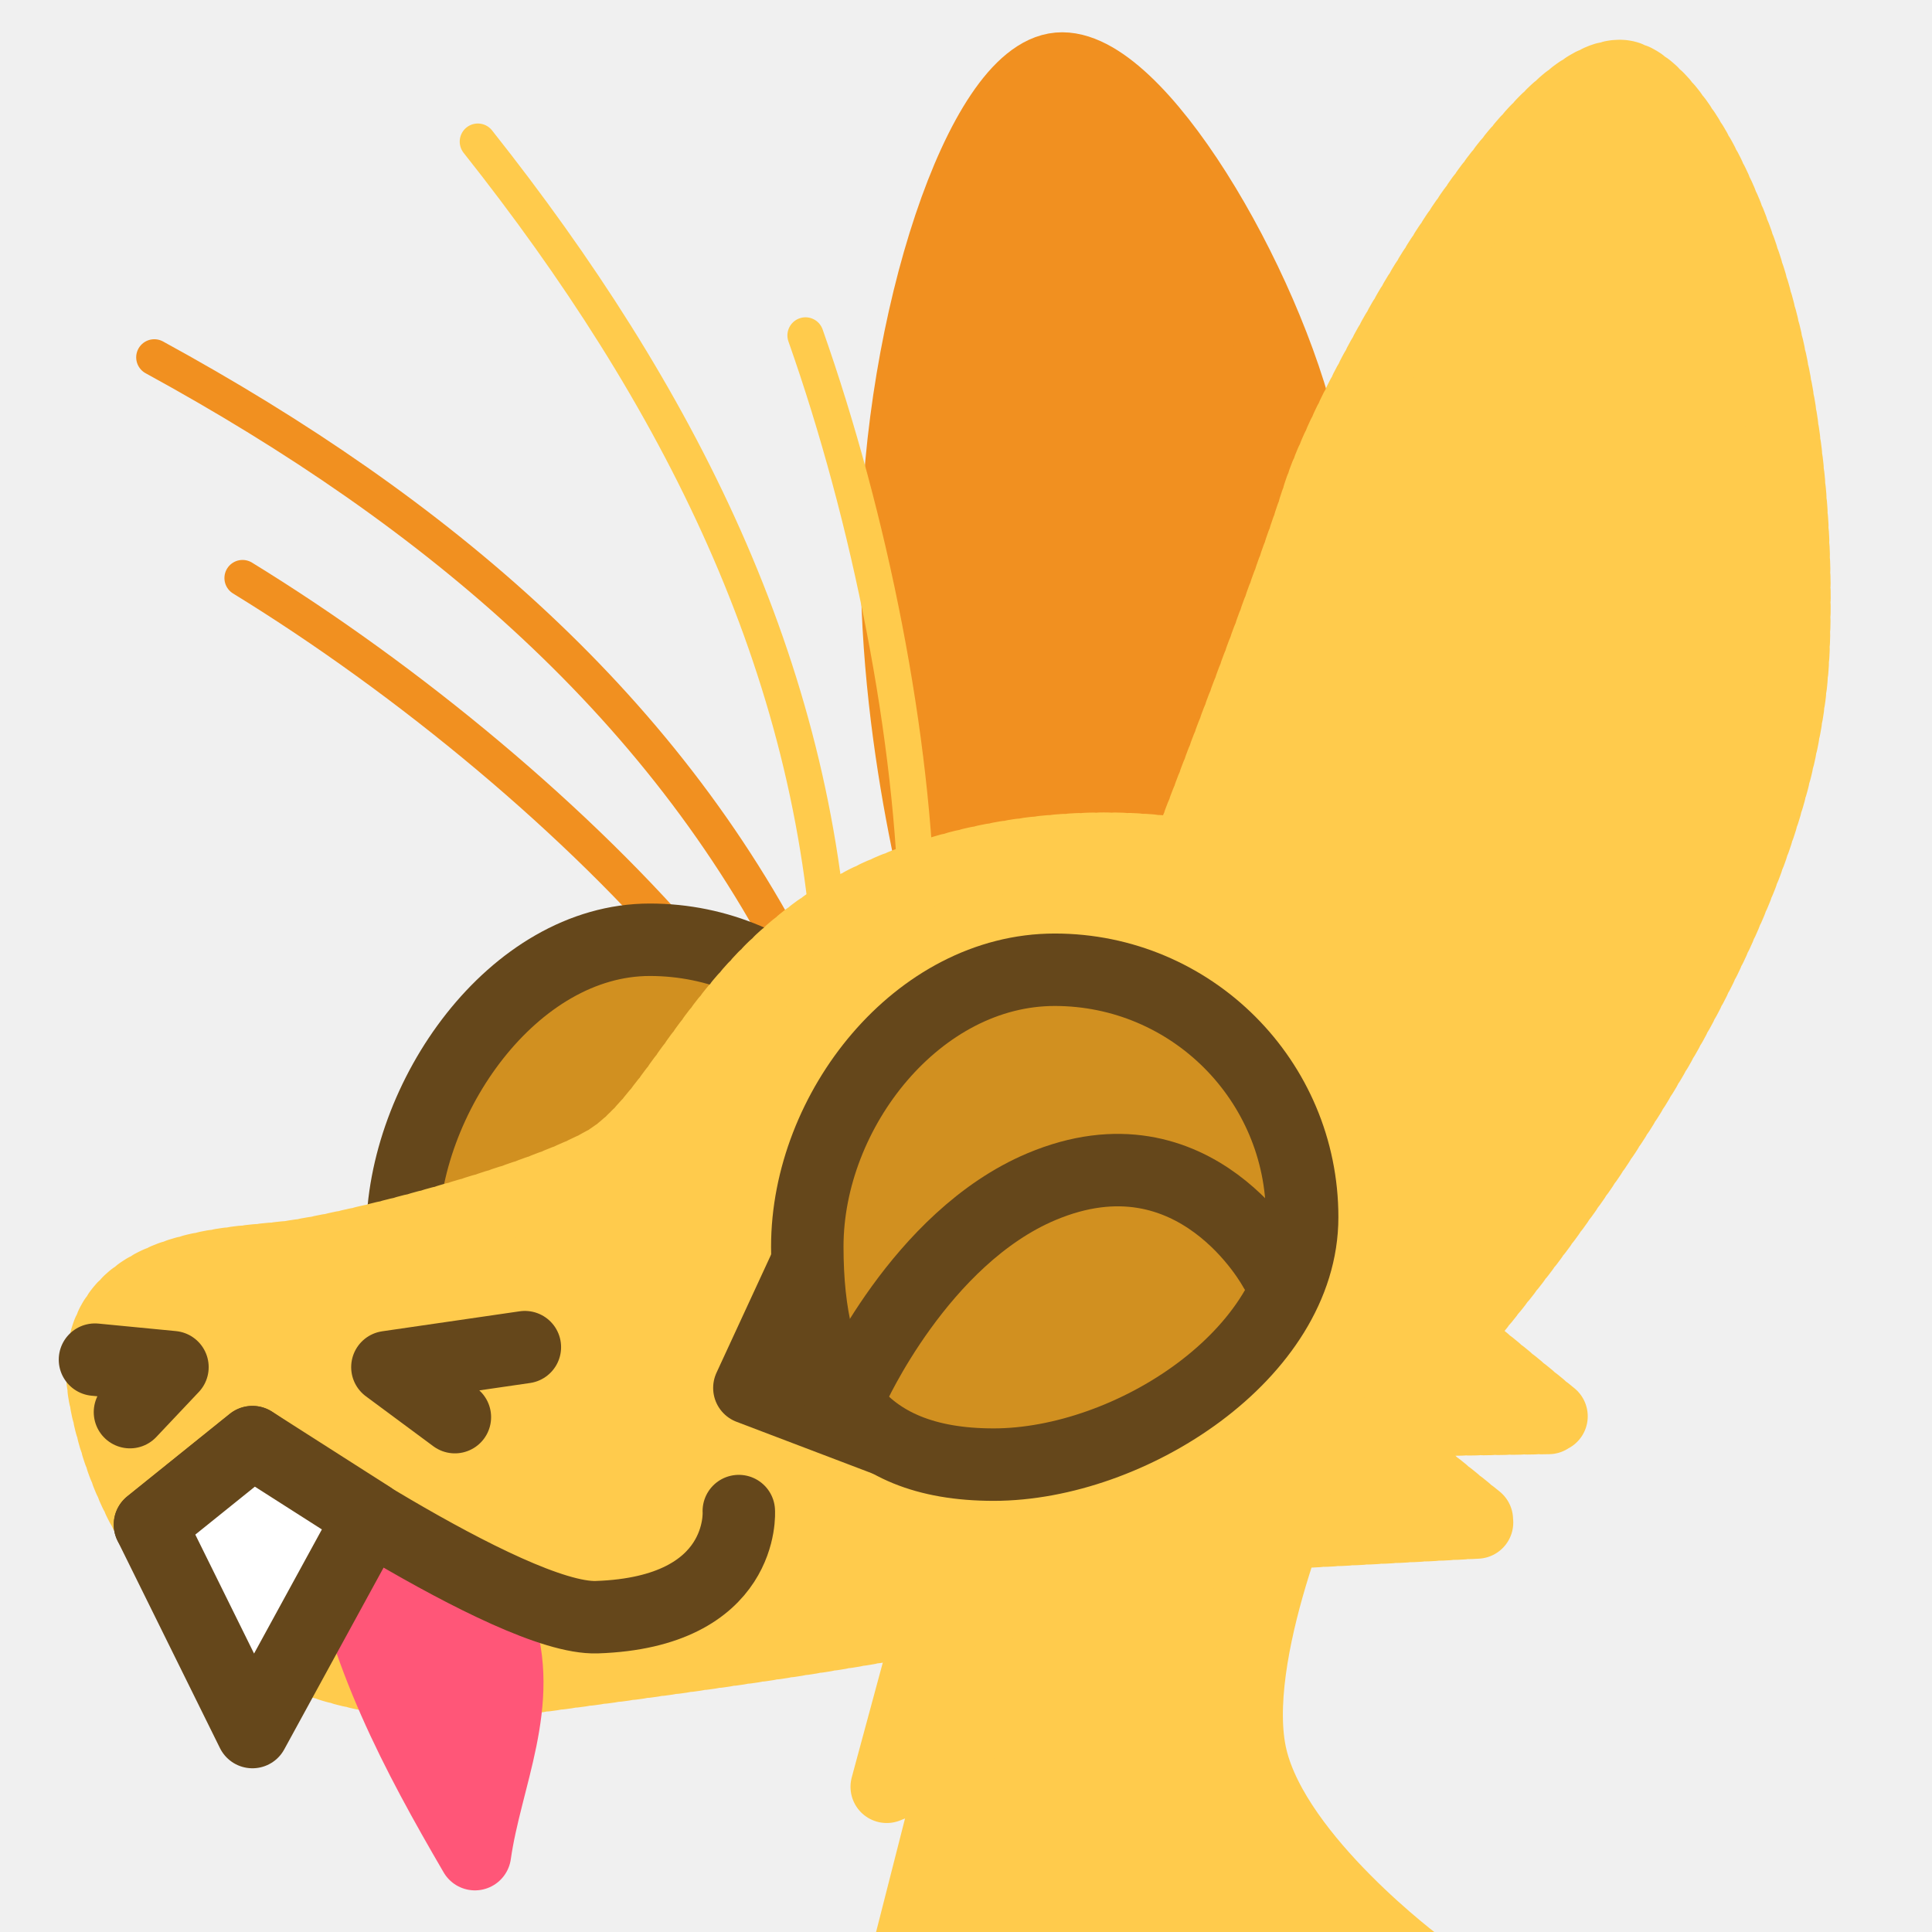
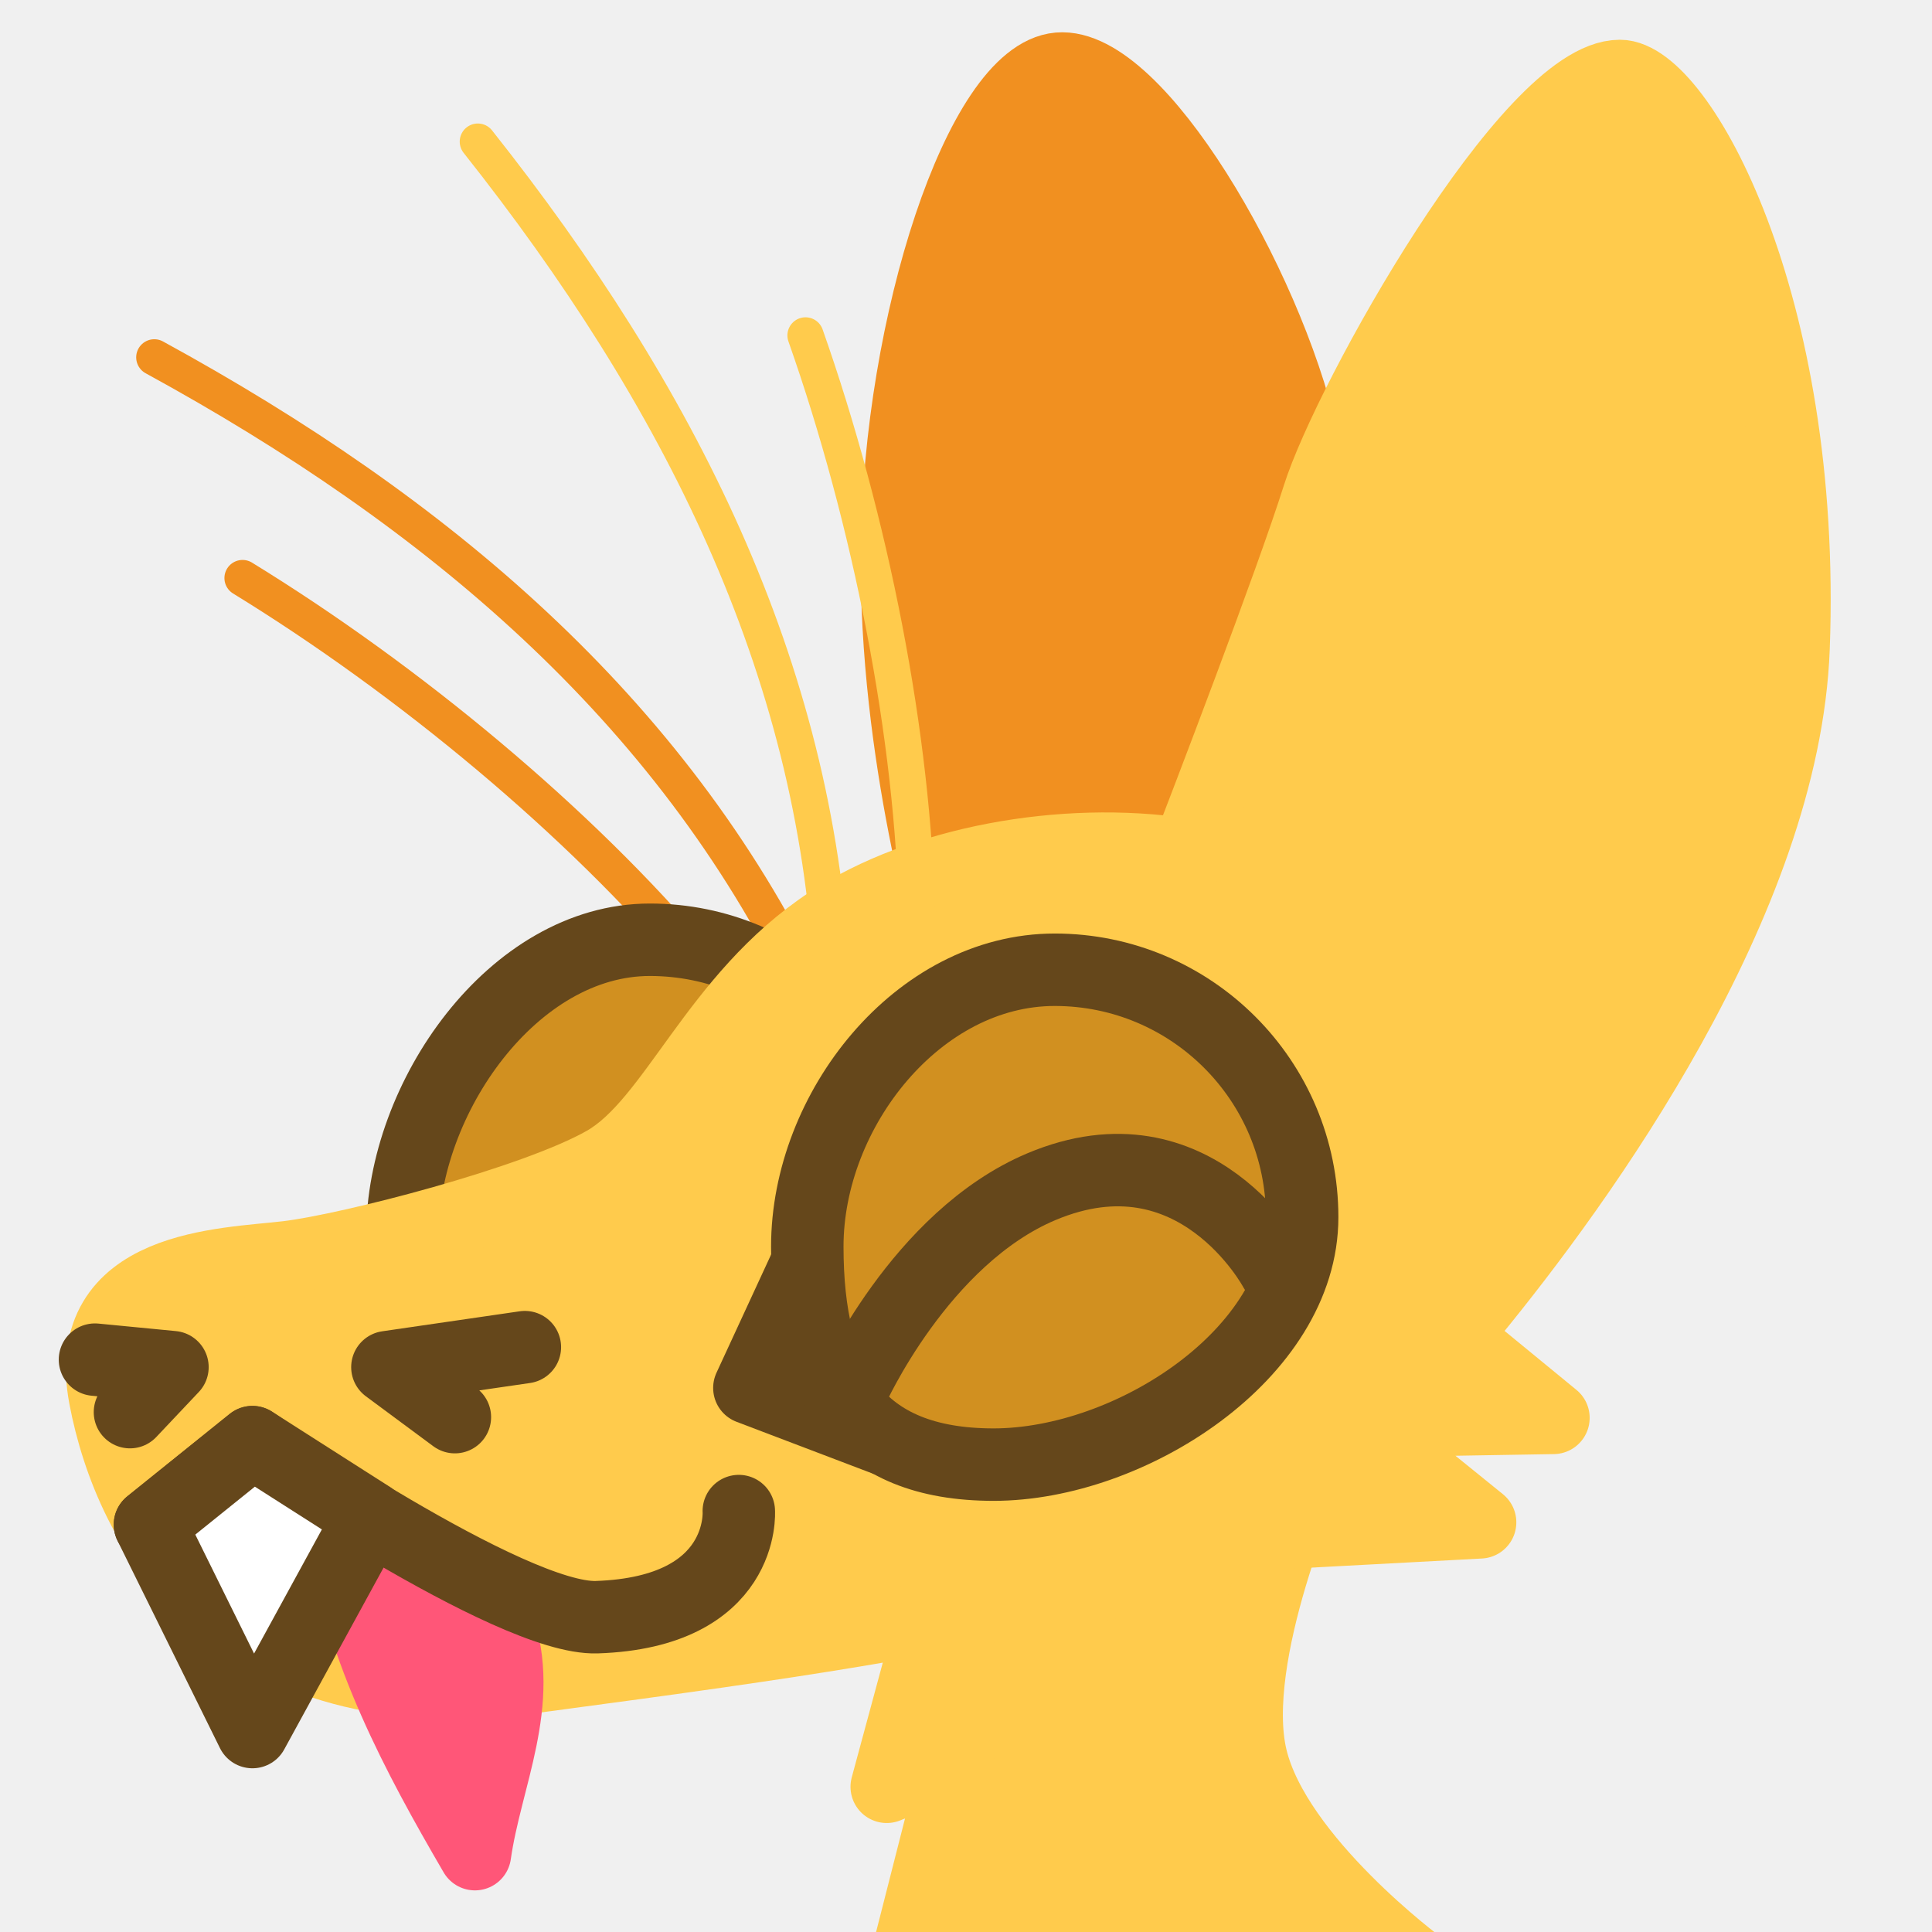
<svg xmlns="http://www.w3.org/2000/svg" version="1.1" id="svg824" width="1706.667" height="1706.667" viewBox="0 0 1706.667 1706.667">
  <defs id="defs828" />
  <g id="layer1" style="display:inline">
    <path style="display:none;fill:#123456;stroke:#123456;stroke-width:64;stroke-linecap:round;stroke-linejoin:round;-inkscape-stroke:none;paint-order:fill markers stroke;stop-color:#000000" d="m 1298.031,865.098 c 70.798,131.454 185.382,239.025 198.706,401.828 -29.438,-19.135 -55.932,-14.719 -79.483,13.247 91.022,54.7 58.514,175.917 81.69,267.15 l -99.353,6.624 c 66.759,58.919 81.773,128.186 90.522,198.706 l -494.507,2.208 c -24.38,-41.481 23.115,-208.563 66.236,-227.044 0,0 3.379,-20.015 -75.353,-9.455 C 1015.23,1271.09 1172.184,1096.186 1298.031,865.098 Z" id="path3091" />
    <path style="opacity:1;fill:#ffcb4c;fill-opacity:1;stroke:#ffcb4c;stroke-width:64;stroke-linecap:round;stroke-linejoin:round;stroke-miterlimit:4;stroke-dasharray:none;stroke-dashoffset:0;stroke-opacity:1;paint-order:fill markers stroke;stop-color:#000000" d="m 848.093,1338.888 -64.785,239.508 62.822,-25.521 -51.043,200.244 459.384,-15.705 c 0,0 -127.607,-94.233 -149.202,-184.539 -21.595,-90.306 51.043,-253.25 51.043,-253.25 z" id="path3340" />
    <g id="g12988">
      <path style="display:inline;fill:none;fill-opacity:1;stroke:#f19020;stroke-width:32;stroke-linecap:round;stroke-linejoin:round;stroke-miterlimit:4;stroke-dasharray:none;stroke-dashoffset:0;stroke-opacity:1;paint-order:fill markers stroke;stop-color:#000000" d="m 214.247,510.634 c 146.957,90.167 298.173,215.743 401.657,338.766" id="path6280-0-6" />
      <path style="display:inline;fill:none;fill-opacity:1;stroke:#f19020;stroke-width:32;stroke-linecap:round;stroke-linejoin:round;stroke-miterlimit:4;stroke-dasharray:none;stroke-dashoffset:0;stroke-opacity:1;paint-order:fill markers stroke;stop-color:#000000" d="M 136.307,315.67 C 386.364,452.289 592.003,626.13 711.506,872.152" id="path6280-3" />
      <g id="g12997" style="fill:#d19020;fill-opacity:1">
        <path id="path1915-9" style="display:inline;fill:#d19020;fill-opacity:1;stroke:#65471b;stroke-width:64;stroke-linecap:round;stroke-linejoin:round;paint-order:fill markers stroke;stop-color:#000000" d="m 792.618,1048.728 c 10e-6,120.717 -155.86,218.577 -276.577,218.577 -120.717,0 -160.577,-55.86 -160.577,-176.577 0,-120.717 97.86,-260.577 218.577,-260.577 120.717,0 218.577,97.86 218.577,218.577 z" />
      </g>
      <path style="opacity:1;fill:#f19020;fill-opacity:1;stroke:#f19020;stroke-width:64;stroke-linecap:round;stroke-miterlimit:4;stroke-dasharray:none;stroke-dashoffset:0;stroke-opacity:1;paint-order:fill markers stroke;stop-color:#000000" d="m 842.137,837.878 c 0,0 -51.767,-169.51 -49.825,-352.231 C 794.449,284.635 866.875,66.595 935.202,60.652 1003.53,54.71 1118.282,248.695 1150.081,387.114 c 31.8,138.419 5.542,445.973 5.542,445.973 z" id="path1640" />
-       <path id="path1148" style="display:inline;opacity:1;fill:#ffcb4c;stroke:#ffcb4c;stroke-width:64;stroke-linecap:round;stroke-linejoin:round;stroke-miterlimit:4;stroke-dasharray:6.4, 6.4;stroke-dashoffset:0;stroke-opacity:1;paint-order:fill markers stroke;stop-color:#000000" d="m 1299.055,1153.559 c 0,0 -0.108,-10.821 -0.951,-28.418 -0.422,-8.799 -1.026,-19.291 -1.895,-30.973 -0.869,-11.681 -2,-24.552 -3.473,-38.105 -1.473,-13.553 -3.289,-27.788 -5.523,-42.201 -2.235,-14.413 -4.889,-29.005 -8.043,-43.268 -1.577,-7.131 -3.279,-14.182 -5.115,-21.086 -1.836,-6.904 -3.807,-13.662 -5.922,-20.213 -2.115,-6.551 -4.373,-12.892 -6.787,-18.963 -2.414,-6.071 -4.983,-11.87 -7.715,-17.334 -2.732,-5.464 -5.935,-10.786 -9.539,-15.961 -3.604,-5.175 -7.611,-10.205 -11.949,-15.084 -4.338,-4.879 -9.007,-9.609 -13.94,-14.186 -4.932,-4.576 -10.126,-8.999 -15.514,-13.266 -5.387,-4.266 -10.967,-8.375 -16.67,-12.324 -5.703,-3.949 -11.53,-7.738 -17.41,-11.363 -11.761,-7.251 -23.737,-13.847 -35.371,-19.76 -11.634,-5.913 -22.926,-11.142 -33.32,-15.66 -10.395,-4.519 -19.891,-8.326 -27.934,-11.395 -16.085,-6.137 -26.354,-9.318 -26.354,-9.318 -106.831,-15.988 -232.175,6.969 -312.625,60.014 -101.267,66.77 -136.887,176.629 -198.707,211.955 -61.82,35.325 -225.2,77.273 -280.396,83.897 -55.196,6.623 -183.25,6.625 -161.172,123.641 22.078,117.016 112.599,282.605 377.541,247.279 264.942,-35.326 313.515,-44.157 536.508,-88.314 22.897,-4.534 53.848,-18.32 86.828,-36.947 l 213.871,-11.428 -92.926,-75.256 c 5.358,-4.84 10.6,-9.718 15.633,-14.637 l 142.076,-2.375 -84.881,-69.668 c 3.481,-6.554 6.481,-13.021 8.627,-19.307 1.052,-3.082 2.033,-6.627 3.047,-9.977 z" />
+       <path id="path1148" style="display:inline;opacity:1;fill:#ffcb4c;stroke:#ffcb4c;stroke-width:64;stroke-linecap:round;stroke-linejoin:round;stroke-miterlimit:4;stroke-dasharray:none;stroke-dashoffset:0;stroke-opacity:1;paint-order:fill markers stroke;stop-color:#000000" d="m 1299.055,1153.559 c 0,0 -0.108,-10.821 -0.951,-28.418 -0.422,-8.799 -1.026,-19.291 -1.895,-30.973 -0.869,-11.681 -2,-24.552 -3.473,-38.105 -1.473,-13.553 -3.289,-27.788 -5.523,-42.201 -2.235,-14.413 -4.889,-29.005 -8.043,-43.268 -1.577,-7.131 -3.279,-14.182 -5.115,-21.086 -1.836,-6.904 -3.807,-13.662 -5.922,-20.213 -2.115,-6.551 -4.373,-12.892 -6.787,-18.963 -2.414,-6.071 -4.983,-11.87 -7.715,-17.334 -2.732,-5.464 -5.935,-10.786 -9.539,-15.961 -3.604,-5.175 -7.611,-10.205 -11.949,-15.084 -4.338,-4.879 -9.007,-9.609 -13.94,-14.186 -4.932,-4.576 -10.126,-8.999 -15.514,-13.266 -5.387,-4.266 -10.967,-8.375 -16.67,-12.324 -5.703,-3.949 -11.53,-7.738 -17.41,-11.363 -11.761,-7.251 -23.737,-13.847 -35.371,-19.76 -11.634,-5.913 -22.926,-11.142 -33.32,-15.66 -10.395,-4.519 -19.891,-8.326 -27.934,-11.395 -16.085,-6.137 -26.354,-9.318 -26.354,-9.318 -106.831,-15.988 -232.175,6.969 -312.625,60.014 -101.267,66.77 -136.887,176.629 -198.707,211.955 -61.82,35.325 -225.2,77.273 -280.396,83.897 -55.196,6.623 -183.25,6.625 -161.172,123.641 22.078,117.016 112.599,282.605 377.541,247.279 264.942,-35.326 313.515,-44.157 536.508,-88.314 22.897,-4.534 53.848,-18.32 86.828,-36.947 l 213.871,-11.428 -92.926,-75.256 c 5.358,-4.84 10.6,-9.718 15.633,-14.637 l 142.076,-2.375 -84.881,-69.668 c 3.481,-6.554 6.481,-13.021 8.627,-19.307 1.052,-3.082 2.033,-6.627 3.047,-9.977 z" />
      <path style="display:none;fill:#123456;stroke:#123456;stroke-width:64;stroke-linecap:round;stroke-linejoin:round;-inkscape-stroke:none;paint-order:fill markers stroke;stop-color:#000000" d="M 880.931,744.045 C 763.916,771.643 622.613,916.257 622.613,916.257 620.953,833.211 611.28,749.437 735.213,677.809 c -124.695,-7.457 -249.288,-15.117 -408.452,46.365 0,0 303.226,-263.622 490.142,-280.397 172.212,-15.455 264.942,37.533 264.942,37.533 -0.192,-45.683 -31.458,-88.259 -90.522,-128.055 0,0 295.852,97.145 333.385,194.291 37.533,97.145 28.702,167.796 28.702,167.796 l -243.752,34.923 c 0,0 -111.711,-33.819 -228.727,-6.221 z" id="path1637" />
-       <path id="path13483" style="display:inline;opacity:1;fill:#ffcb4c;stroke:#ffcb4c;stroke-width:64;stroke-linecap:round;stroke-linejoin:round;stroke-miterlimit:4;stroke-dasharray:6.4, 6.4;stroke-dashoffset:0;stroke-opacity:1;paint-order:fill markers stroke;stop-color:#000000" d="m 1430.887,67.103 c -79.482,0.179 -239.147,285.41 -266.313,371.521 -24.187,76.668 -98.319,269.713 -119.382,324.42 -65.587,365.579 140.934,352.9 254.323,398.304 96.597,-117.751 276.486,-365.628 284.852,-588.994 C 1595.82,266.542 1482.429,66.987 1430.887,67.103 Z" />
+       <path id="path13483" style="display:inline;opacity:1;fill:#ffcb4c;stroke:#ffcb4c;stroke-width:64;stroke-linecap:round;stroke-linejoin:round;stroke-miterlimit:4;stroke-dasharray:none;stroke-dashoffset:0;stroke-opacity:1;paint-order:fill markers stroke;stop-color:#000000" d="m 1430.887,67.103 c -79.482,0.179 -239.147,285.41 -266.313,371.521 -24.187,76.668 -98.319,269.713 -119.382,324.42 -65.587,365.579 140.934,352.9 254.323,398.304 96.597,-117.751 276.486,-365.628 284.852,-588.994 C 1595.82,266.542 1482.429,66.987 1430.887,67.103 Z" />
      <path id="path1929-0" style="display:inline;fill:#ff5678;fill-opacity:1;stroke:#ff5678;stroke-width:64;stroke-linecap:round;stroke-linejoin:round;stroke-opacity:1;paint-order:fill markers stroke;stop-color:#000000" d="m 302.602,1353.596 c 17.566,106.123 65.542,196.119 116.939,284.299 9.633,-67.862 44.694,-134.342 19.815,-204.078" />
      <g id="g13003">
        <path style="opacity:1;fill:none;fill-opacity:1;stroke:#65471b;stroke-width:64;stroke-linecap:round;stroke-linejoin:round;stroke-miterlimit:4;stroke-dasharray:none;stroke-dashoffset:0;stroke-opacity:1;paint-order:fill markers stroke;stop-color:#000000" d="m 83.898,1201.07 68.443,6.623 -37.533,39.741" id="path2163" />
        <path style="opacity:1;fill:none;fill-opacity:1;stroke:#65471b;stroke-width:64;stroke-linecap:round;stroke-linejoin:round;stroke-miterlimit:4;stroke-dasharray:none;stroke-dashoffset:0;stroke-opacity:1;paint-order:fill markers stroke;stop-color:#000000" d="m 401.828,1251.85 -59.612,-44.157 121.432,-17.663" id="path2198" />
        <path style="opacity:1;fill:none;fill-opacity:1;stroke:#65471b;stroke-width:64;stroke-linecap:round;stroke-linejoin:round;stroke-miterlimit:4;stroke-dasharray:none;stroke-dashoffset:0;stroke-opacity:1;paint-order:fill markers stroke;stop-color:#000000" d="m 132.471,1346.787 90.522,-72.859 c 0,0 227.99,157.194 304.174,154.641 131.805,-4.416 125.469,-93.736 125.469,-93.736" id="path2200" />
        <path style="opacity:1;fill:#ffffff;fill-opacity:1;stroke:#65471b;stroke-width:64;stroke-linecap:round;stroke-linejoin:round;stroke-miterlimit:4;stroke-dasharray:none;stroke-dashoffset:0;stroke-opacity:1;paint-order:fill markers stroke;stop-color:#000000" d="m 222.993,1530.039 -90.522,-183.251 90.522,-72.859 103.769,66.235 z" id="path2202" />
      </g>
      <g id="g12993">
        <path style="opacity:1;fill:#65471b;fill-opacity:1;stroke:#65471b;stroke-width:64;stroke-linecap:round;stroke-linejoin:round;stroke-miterlimit:4;stroke-dasharray:none;stroke-dashoffset:0;stroke-opacity:1;paint-order:fill markers stroke;stop-color:#000000" d="m 661.976,1226.049 53.367,-115.501 86.531,168.711 z" id="path7852" />
        <path id="path1915" style="opacity:1;fill:#d19020;fill-opacity:1;stroke:#65471b;stroke-width:64;stroke-linecap:round;stroke-linejoin:round;paint-order:fill markers stroke;stop-color:#000000" d="m 1150.289,1075.222 c 0,120.717 -151.86,218.577 -272.577,218.577 -120.717,0 -164.577,-71.86 -164.577,-192.577 -2e-5,-120.717 97.86,-244.577 218.577,-244.577 120.717,-2e-5 218.577,97.86 218.577,218.577 z" />
      </g>
      <path style="opacity:1;fill:none;fill-opacity:1;stroke:#ffcb4c;stroke-width:32;stroke-linecap:round;stroke-linejoin:round;stroke-miterlimit:4;stroke-dasharray:none;stroke-dashoffset:0;stroke-opacity:1;paint-order:fill markers stroke;stop-color:#000000" d="M 422.098,125.101 C 599.1,348.402 720.689,588.661 734.815,861.807" id="path6280" />
      <path style="display:inline;fill:none;fill-opacity:1;stroke:#ffcb4c;stroke-width:32;stroke-linecap:round;stroke-linejoin:round;stroke-miterlimit:4;stroke-dasharray:none;stroke-dashoffset:0;stroke-opacity:1;paint-order:fill markers stroke;stop-color:#000000" d="m 711.568,296.293 c 57.336,162.601 95.675,355.385 98.55,516.119" id="path6280-0" />
      <path style="fill:none;fill-opacity:1;stroke:#65471b;stroke-width:64;stroke-linecap:round;stroke-linejoin:round;stroke-opacity:1;paint-order:fill markers stroke;stop-color:#000000" d="m 752.918,1227.427 c 0,0 59.815,-133.979 167.046,-179.151 136.516,-57.508 206.115,72.945 206.115,72.945" id="path3985" />
    </g>
  </g>
</svg>
